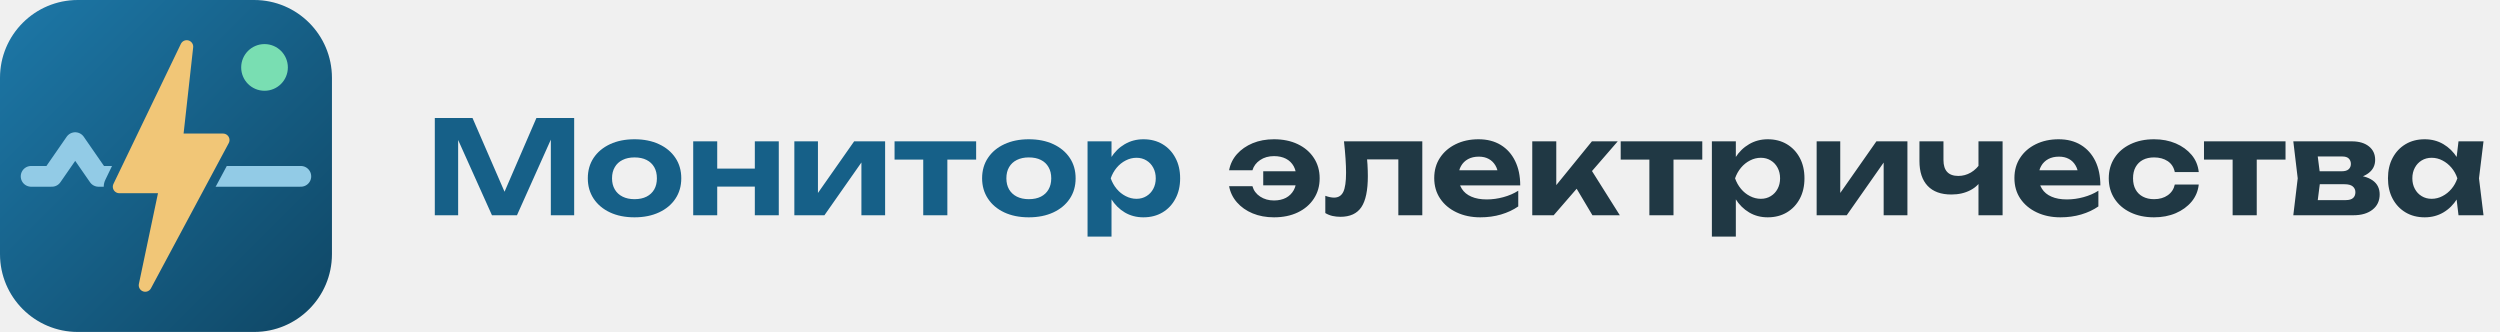
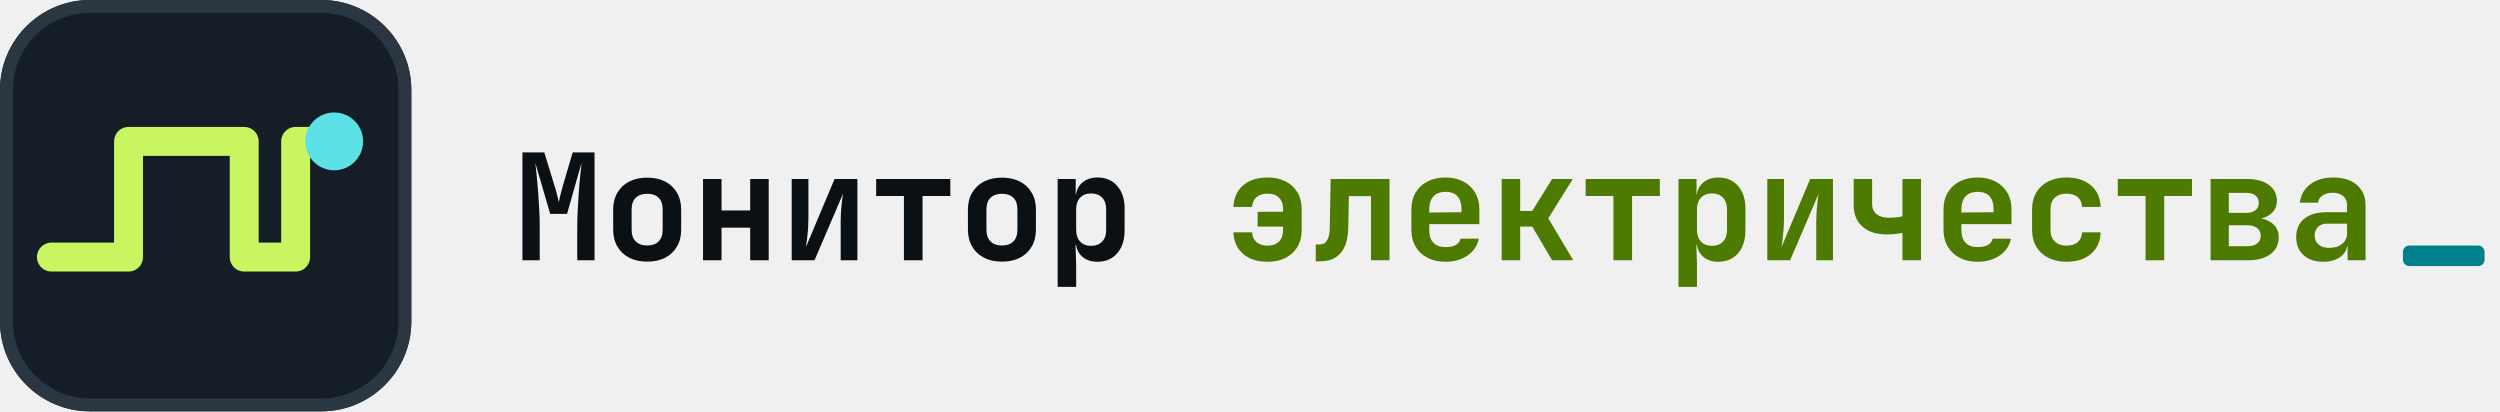
- <svg xmlns="http://www.w3.org/2000/svg" viewBox="0 0 482 64" width="482" height="64" role="img" aria-label="Монитор электричества">
-   <defs>
-     <linearGradient id="lbg" x1="0" y1="0" x2="1" y2="1">
-       <stop offset="0" stop-color="#1D78A8" />
-       <stop offset="1" stop-color="#0F4664" />
-     </linearGradient>
-   </defs>
-   <rect width="64" height="64" rx="15" fill="url(#lbg)" />
-   <mask id="lgap" maskUnits="userSpaceOnUse" x="0" y="0" width="64" height="64">
-     <rect width="64" height="64" fill="#fff" />
-     <path d="M36 9 L23 36 H32 L28 55 L43 27 H34 Z" fill="#000" stroke="#000" stroke-width="6" stroke-linejoin="round" />
-   </mask>
-   <g mask="url(#lgap)" class="pulse">
-     <path d="M6 34 H10 L14.5 27.5 L19 34 H30" fill="none" stroke="#92CBE6" stroke-width="4" stroke-linecap="round" stroke-linejoin="round" />
-     <path d="M34 34 H58" fill="none" stroke="#92CBE6" stroke-width="4" stroke-linecap="round" />
-   </g>
-   <path d="M36 9 L23 36 H32 L28 55 L43 27 H34 Z" fill="#F1C677" stroke="#F1C677" stroke-width="2.5" stroke-linejoin="round" />
-   <circle cx="51" cy="13" r="4.5" fill="#79DEB2" />
-   <path fill="#166088" d="M110.7 22.75V41.5H106.2V24.4L107.3 24.47L99.67 41.5H94.85L87.22 24.52L88.33 24.43V41.5H83.83V22.75H91.1L98.22 39.15H96.33L103.42 22.75Z M122.33 41.9Q119.62 41.9 117.6 40.95Q115.58 40 114.45 38.3Q113.33 36.6 113.33 34.38Q113.33 32.12 114.45 30.44Q115.58 28.75 117.61 27.8Q119.65 26.85 122.33 26.85Q125.03 26.85 127.06 27.8Q129.1 28.75 130.22 30.44Q131.35 32.12 131.35 34.38Q131.35 36.62 130.22 38.31Q129.1 40 127.06 40.95Q125.03 41.9 122.33 41.9ZM122.33 38.4Q123.7 38.4 124.66 37.91Q125.62 37.42 126.14 36.52Q126.65 35.62 126.65 34.38Q126.65 33.12 126.14 32.23Q125.62 31.32 124.66 30.84Q123.7 30.35 122.33 30.35Q121 30.35 120.03 30.84Q119.05 31.32 118.53 32.23Q118 33.12 118 34.38Q118 35.62 118.53 36.52Q119.05 37.42 120.03 37.91Q121 38.4 122.33 38.4Z M133.65 27.25H138.28V41.5H133.65ZM145.53 27.25H150.15V41.5H145.53ZM136.3 32.5H147.3V35.98H136.3Z M153.15 41.5V27.25H157.7V39L156.65 38.7L164.68 27.25H170.65V41.5H166.08V29.48L167.15 29.8L158.95 41.5Z M178 28.85H182.65V41.5H178ZM172.47 27.25H188.2V30.77H172.47Z M198.35 41.9Q195.65 41.9 193.62 40.95Q191.6 40 190.48 38.3Q189.35 36.6 189.35 34.38Q189.35 32.12 190.48 30.44Q191.6 28.75 193.64 27.8Q195.68 26.85 198.35 26.85Q201.05 26.85 203.09 27.8Q205.12 28.75 206.25 30.44Q207.38 32.12 207.38 34.38Q207.38 36.62 206.25 38.31Q205.12 40 203.09 40.95Q201.05 41.9 198.35 41.9ZM198.35 38.4Q199.73 38.4 200.69 37.91Q201.65 37.42 202.16 36.52Q202.68 35.62 202.68 34.38Q202.68 33.12 202.16 32.23Q201.65 31.32 200.69 30.84Q199.73 30.35 198.35 30.35Q197.03 30.35 196.05 30.84Q195.08 31.32 194.55 32.23Q194.03 33.12 194.03 34.38Q194.03 35.62 194.55 36.52Q195.08 37.42 196.05 37.91Q197.03 38.4 198.35 38.4Z M209.68 27.25H214.3V31.55L214.12 32.15V35.85L214.3 36.95V45.62H209.68ZM212.78 34.38Q213.15 32.08 214.2 30.4Q215.25 28.73 216.86 27.79Q218.48 26.85 220.45 26.85Q222.55 26.85 224.14 27.8Q225.73 28.75 226.62 30.44Q227.53 32.12 227.53 34.38Q227.53 36.62 226.62 38.31Q225.73 40 224.14 40.95Q222.55 41.9 220.45 41.9Q218.45 41.9 216.86 40.96Q215.28 40.02 214.23 38.34Q213.18 36.65 212.78 34.38ZM222.83 34.38Q222.83 33.23 222.35 32.34Q221.88 31.45 221.04 30.94Q220.2 30.42 219.12 30.42Q218.03 30.42 217.03 30.94Q216.03 31.45 215.29 32.34Q214.55 33.23 214.15 34.38Q214.55 35.52 215.29 36.41Q216.03 37.3 217.03 37.81Q218.03 38.33 219.12 38.33Q220.2 38.33 221.04 37.81Q221.88 37.3 222.35 36.41Q222.83 35.52 222.83 34.38Z" />
-   <path fill="#203844" d="M245.62 41.9Q243.35 41.9 241.51 41.14Q239.68 40.38 238.49 39.02Q237.3 37.67 236.97 35.9H241.47Q241.82 37.15 242.96 37.9Q244.1 38.65 245.62 38.65Q246.95 38.65 247.93 38.14Q248.9 37.62 249.43 36.67Q249.95 35.73 249.95 34.38Q249.95 33.02 249.43 32.06Q248.9 31.1 247.93 30.6Q246.95 30.1 245.62 30.1Q244.07 30.1 242.95 30.86Q241.82 31.62 241.47 32.83H236.97Q237.3 31.05 238.49 29.71Q239.68 28.38 241.51 27.61Q243.35 26.85 245.62 26.85Q248.25 26.85 250.22 27.8Q252.2 28.75 253.31 30.45Q254.43 32.15 254.43 34.38Q254.43 36.6 253.31 38.3Q252.2 40 250.22 40.95Q248.25 41.9 245.62 41.9ZM252.03 35.73H243.55V33.02H252.03Z M259.12 27.25H274.22V41.5H269.6V28.6L271.72 30.73H261.45L263.43 28.95Q263.57 30.48 263.65 31.71Q263.72 32.95 263.72 33.95Q263.72 38.08 262.47 39.94Q261.22 41.8 258.43 41.8Q257.65 41.8 256.92 41.64Q256.2 41.48 255.52 41.08V37.75Q255.97 37.92 256.41 38.01Q256.85 38.1 257.2 38.1Q258.45 38.1 258.99 36.99Q259.52 35.88 259.52 33.3Q259.52 32.1 259.42 30.59Q259.32 29.07 259.12 27.25Z M285.4 41.9Q282.85 41.9 280.84 40.95Q278.82 40 277.67 38.3Q276.52 36.6 276.52 34.33Q276.52 32.1 277.62 30.43Q278.72 28.75 280.66 27.8Q282.6 26.85 285.05 26.85Q287.55 26.85 289.35 27.95Q291.15 29.05 292.12 31.05Q293.1 33.05 293.1 35.75H280.25V32.83H290.55L288.87 33.88Q288.8 32.7 288.31 31.89Q287.82 31.07 287.02 30.64Q286.22 30.2 285.12 30.2Q283.92 30.2 283.05 30.67Q282.17 31.15 281.69 32Q281.2 32.85 281.2 33.98Q281.2 35.4 281.84 36.4Q282.47 37.4 283.69 37.92Q284.9 38.45 286.65 38.45Q288.25 38.45 289.85 38.01Q291.45 37.58 292.72 36.77V39.8Q291.27 40.8 289.41 41.35Q287.55 41.9 285.4 41.9Z M295.42 41.5V27.25H300.05V37.83L298.7 37.35L306.92 27.25H311.9L299.55 41.5ZM307.02 41.5 302.87 34.52 306.32 32 312.3 41.5Z M318 28.85H322.65V41.5H318ZM312.47 27.25H328.2V30.77H312.47Z M330.05 27.25H334.67V31.55L334.5 32.15V35.85L334.67 36.95V45.62H330.05ZM333.15 34.38Q333.52 32.08 334.57 30.4Q335.62 28.73 337.24 27.79Q338.85 26.85 340.82 26.85Q342.92 26.85 344.51 27.8Q346.1 28.75 347 30.44Q347.9 32.12 347.9 34.38Q347.9 36.62 347 38.31Q346.1 40 344.51 40.95Q342.92 41.9 340.82 41.9Q338.82 41.9 337.24 40.96Q335.65 40.02 334.6 38.34Q333.55 36.65 333.15 34.38ZM343.2 34.38Q343.2 33.23 342.72 32.34Q342.25 31.45 341.41 30.94Q340.57 30.42 339.5 30.42Q338.4 30.42 337.4 30.94Q336.4 31.45 335.66 32.34Q334.92 33.23 334.52 34.38Q334.92 35.52 335.66 36.41Q336.4 37.3 337.4 37.81Q338.4 38.33 339.5 38.33Q340.57 38.33 341.41 37.81Q342.25 37.3 342.72 36.41Q343.2 35.52 343.2 34.38Z M350.25 41.5V27.25H354.8V39L353.75 38.7L361.77 27.25H367.75V41.5H363.17V29.48L364.25 29.8L356.05 41.5Z M376.22 37.5Q373.22 37.5 371.65 35.84Q370.07 34.17 370.07 31.05V27.25H374.7V30.85Q374.7 33.92 377.57 33.92Q378.85 33.92 379.99 33.26Q381.12 32.6 381.95 31.3L382.2 34.33Q381.5 35.83 379.91 36.66Q378.32 37.5 376.22 37.5ZM381.45 41.5V27.25H386.1V41.5Z M397.25 41.9Q394.7 41.9 392.69 40.95Q390.68 40 389.52 38.3Q388.38 36.6 388.38 34.33Q388.38 32.1 389.48 30.43Q390.57 28.75 392.51 27.8Q394.45 26.85 396.9 26.85Q399.4 26.85 401.2 27.95Q403 29.05 403.98 31.05Q404.95 33.05 404.95 35.75H392.1V32.83H402.4L400.72 33.88Q400.65 32.7 400.16 31.89Q399.68 31.07 398.88 30.64Q398.07 30.2 396.97 30.2Q395.77 30.2 394.9 30.67Q394.02 31.15 393.54 32Q393.05 32.85 393.05 33.98Q393.05 35.4 393.69 36.4Q394.32 37.4 395.54 37.92Q396.75 38.45 398.5 38.45Q400.1 38.45 401.7 38.01Q403.3 37.58 404.57 36.77V39.8Q403.12 40.8 401.26 41.35Q399.4 41.9 397.25 41.9Z M423.92 35.58Q423.72 37.45 422.54 38.88Q421.35 40.3 419.49 41.1Q417.62 41.9 415.3 41.9Q412.72 41.9 410.75 40.95Q408.77 40 407.67 38.3Q406.57 36.6 406.57 34.38Q406.57 32.15 407.67 30.45Q408.77 28.75 410.75 27.8Q412.72 26.85 415.3 26.85Q417.62 26.85 419.49 27.65Q421.35 28.45 422.54 29.86Q423.72 31.27 423.92 33.17H419.3Q419.02 31.8 417.94 31.07Q416.85 30.35 415.3 30.35Q414.07 30.35 413.16 30.82Q412.25 31.3 411.75 32.2Q411.25 33.1 411.25 34.38Q411.25 35.65 411.75 36.55Q412.25 37.45 413.16 37.92Q414.07 38.4 415.3 38.4Q416.88 38.4 417.95 37.64Q419.02 36.88 419.3 35.58Z M430.45 28.85H435.1V41.5H430.45ZM424.93 27.25H440.65V30.77H424.93Z M442.15 41.5 443 34.38 442.15 27.25H453.43Q455.5 27.25 456.71 28.21Q457.93 29.17 457.93 30.82Q457.93 32.38 456.7 33.34Q455.48 34.3 453.3 34.5L453.62 33.75Q456.12 33.83 457.46 34.79Q458.8 35.75 458.8 37.48Q458.8 39.33 457.44 40.41Q456.07 41.5 453.75 41.5ZM446.62 40.5 444.82 38.58H452.27Q453.23 38.58 453.68 38.17Q454.12 37.77 454.12 37.05Q454.12 36.38 453.62 35.95Q453.12 35.52 452.02 35.52H445.75V33.02H451.48Q452.38 33.02 452.81 32.64Q453.25 32.25 453.25 31.6Q453.25 30.98 452.85 30.57Q452.45 30.17 451.6 30.17H444.85L446.62 28.27L447.4 34.38Z M474 41.5 473.38 36.33 474.05 34.38 473.38 32.45 474 27.25H478.82L477.95 34.38L478.82 41.5ZM475.15 34.38Q474.78 36.65 473.73 38.34Q472.68 40.02 471.08 40.96Q469.48 41.9 467.48 41.9Q465.38 41.9 463.79 40.95Q462.2 40 461.3 38.31Q460.4 36.62 460.4 34.38Q460.4 32.12 461.3 30.44Q462.2 28.75 463.79 27.8Q465.38 26.85 467.48 26.85Q469.48 26.85 471.08 27.79Q472.68 28.73 473.74 30.4Q474.8 32.08 475.15 34.38ZM465.1 34.38Q465.1 35.52 465.58 36.41Q466.05 37.3 466.89 37.81Q467.73 38.33 468.82 38.33Q469.93 38.33 470.91 37.81Q471.9 37.3 472.65 36.41Q473.4 35.52 473.78 34.38Q473.4 33.23 472.65 32.34Q471.9 31.45 470.91 30.94Q469.93 30.42 468.82 30.42Q467.73 30.42 466.89 30.94Q466.05 31.45 465.58 32.34Q465.1 33.23 465.1 34.38Z" />
+ <svg xmlns="http://www.w3.org/2000/svg" viewBox="0 0 389 64" width="389" height="64" role="img" aria-label="Монитор электричества">
+   <rect width="64" height="64" rx="14" fill="#151E27" />
+   <rect x="1" y="1" width="62" height="62" rx="13" fill="none" stroke="#2A3742" stroke-width="2" />
+   <path class="wave" d="M8 40 H20 V22 H38 V40 H46 V22 H52" fill="none" stroke="#C8F560" stroke-width="4.5" stroke-linecap="round" stroke-linejoin="round" />
+   <circle class="dot" cx="52" cy="22" r="4.5" fill="#5CE1E6" />
+   <path fill="#0B1015" d="M81.29 40.5V23.71H84.69L86.33 29.05Q86.58 29.85 86.74 30.52Q86.9 31.19 86.95 31.48Q86.99 31.19 87.15 30.52Q87.31 29.85 87.54 29.05L89.11 23.71H92.51V40.5H89.82V35.28Q89.82 34.13 89.89 32.77Q89.96 31.41 90.05 30.06Q90.14 28.7 90.27 27.48Q90.4 26.26 90.49 25.34L88.23 33.28H85.61L83.29 25.34Q83.4 26.22 83.52 27.4Q83.63 28.59 83.74 29.93Q83.84 31.28 83.91 32.66Q83.98 34.04 83.98 35.28V40.5Z M100.7 40.71Q99.09 40.71 97.91 40.1Q96.72 39.49 96.07 38.37Q95.41 37.26 95.41 35.74V32.61Q95.41 31.09 96.07 29.98Q96.72 28.86 97.91 28.25Q99.09 27.64 100.7 27.64Q102.33 27.64 103.51 28.25Q104.68 28.86 105.33 29.98Q105.99 31.09 105.99 32.59V35.74Q105.99 37.26 105.33 38.37Q104.68 39.49 103.51 40.1Q102.33 40.71 100.7 40.71ZM100.7 38.2Q101.85 38.2 102.48 37.57Q103.11 36.94 103.11 35.74V32.61Q103.11 31.39 102.48 30.77Q101.85 30.15 100.7 30.15Q99.57 30.15 98.93 30.77Q98.28 31.39 98.28 32.61V35.74Q98.28 36.94 98.93 37.57Q99.57 38.2 100.7 38.2Z M109.39 40.5V27.85H112.27V32.75H116.73V27.85H119.61V40.5H116.73V35.42H112.27V40.5Z M123.19 40.5V27.85H125.79V34.08Q125.79 34.68 125.74 35.5Q125.68 36.31 125.59 37.1Q125.49 37.88 125.4 38.45L129.86 27.85H133.41V40.5H130.81V34.27Q130.81 33.65 130.86 32.89Q130.92 32.13 131 31.39Q131.08 30.66 131.17 30.15L126.74 40.5Z M140.65 40.5V30.5H136.33V27.85H147.87V30.5H143.55V40.5Z M155.9 40.71Q154.29 40.71 153.11 40.1Q151.92 39.49 151.27 38.37Q150.61 37.26 150.61 35.74V32.61Q150.61 31.09 151.27 29.98Q151.92 28.86 153.11 28.25Q154.29 27.64 155.9 27.64Q157.53 27.64 158.71 28.25Q159.88 28.86 160.53 29.98Q161.19 31.09 161.19 32.59V35.74Q161.19 37.26 160.53 38.37Q159.88 39.49 158.71 40.1Q157.53 40.71 155.9 40.71ZM155.9 38.2Q157.05 38.2 157.68 37.57Q158.31 36.94 158.31 35.74V32.61Q158.31 31.39 157.68 30.77Q157.05 30.15 155.9 30.15Q154.77 30.15 154.13 30.77Q153.49 31.39 153.49 32.61V35.74Q153.49 36.94 154.13 37.57Q154.77 38.2 155.9 38.2Z M164.57 44.64V27.85H167.38V30.27H168.02L167.38 30.93Q167.38 29.39 168.3 28.51Q169.22 27.62 170.78 27.62Q172.69 27.62 173.84 28.93Q174.99 30.24 174.99 32.45V35.88Q174.99 37.35 174.47 38.44Q173.96 39.53 173.01 40.13Q172.07 40.73 170.78 40.73Q169.22 40.73 168.3 39.84Q167.38 38.96 167.38 37.42L168.02 38.09H167.35L167.45 41.1V44.64ZM169.77 38.25Q170.87 38.25 171.49 37.6Q172.12 36.96 172.12 35.76V32.59Q172.12 31.39 171.49 30.75Q170.87 30.1 169.77 30.1Q168.69 30.1 168.07 30.76Q167.45 31.41 167.45 32.59V35.76Q167.45 36.94 168.07 37.59Q168.69 38.25 169.77 38.25Z" />
+   <path fill="#4D7A00" d="M197.23 40.73Q194.84 40.73 193.42 39.5Q192.01 38.27 191.92 36.15H194.82Q194.89 37.14 195.52 37.68Q196.15 38.22 197.23 38.22Q198.38 38.22 199.01 37.58Q199.65 36.94 199.65 35.76V35.26H195.69V32.96H199.65V32.56Q199.65 31.39 199.01 30.76Q198.38 30.13 197.23 30.13Q196.15 30.13 195.52 30.67Q194.89 31.21 194.82 32.2H191.92Q192.01 30.08 193.42 28.85Q194.84 27.62 197.23 27.62Q198.86 27.62 200.05 28.23Q201.23 28.84 201.89 29.94Q202.54 31.05 202.54 32.59V35.76Q202.54 37.28 201.89 38.4Q201.23 39.51 200.05 40.12Q198.86 40.73 197.23 40.73Z M204.73 40.66V38.04H205.3Q206.09 38.04 206.49 37.41Q206.89 36.77 206.91 35.39L207.05 27.85H216.21V40.5H213.33V30.52H209.88L209.79 35.55Q209.74 37.21 209.24 38.35Q208.73 39.49 207.79 40.07Q206.85 40.66 205.49 40.66Z M224.92 40.73Q223.31 40.73 222.12 40.11Q220.92 39.49 220.27 38.37Q219.61 37.26 219.61 35.76V32.59Q219.61 31.09 220.27 29.98Q220.92 28.86 222.12 28.24Q223.31 27.62 224.92 27.62Q226.51 27.62 227.69 28.24Q228.88 28.86 229.53 29.98Q230.19 31.09 230.19 32.59V34.87H222.39V35.76Q222.39 37.1 223.04 37.77Q223.68 38.45 224.95 38.45Q225.91 38.45 226.51 38.12Q227.11 37.79 227.27 37.14H230.1Q229.78 38.77 228.36 39.75Q226.95 40.73 224.92 40.73ZM227.41 33.26V32.56Q227.41 31.25 226.79 30.55Q226.17 29.85 224.92 29.85Q223.68 29.85 223.04 30.56Q222.39 31.28 222.39 32.59V33.07L227.61 33.02Z M233.66 40.5V27.85H236.54V32.82H238.42L241.51 27.85H244.73L240.91 33.97L244.8 40.5H241.51L238.42 35.26H236.54V40.5Z M251.05 40.5V30.5H246.73V27.85H258.27V30.5H253.95V40.5Z M261.17 44.64V27.85H263.98V30.27H264.62L263.98 30.93Q263.98 29.39 264.9 28.51Q265.82 27.62 267.38 27.62Q269.29 27.62 270.44 28.93Q271.59 30.24 271.59 32.45V35.88Q271.59 37.35 271.07 38.44Q270.56 39.53 269.61 40.13Q268.67 40.73 267.38 40.73Q265.82 40.73 264.9 39.84Q263.98 38.96 263.98 37.42L264.62 38.09H263.95L264.05 41.1V44.64ZM266.37 38.25Q267.47 38.25 268.09 37.6Q268.72 36.96 268.72 35.76V32.59Q268.72 31.39 268.09 30.75Q267.47 30.1 266.37 30.1Q265.29 30.1 264.67 30.76Q264.05 31.41 264.05 32.59V35.76Q264.05 36.94 264.67 37.59Q265.29 38.25 266.37 38.25Z M274.99 40.5V27.85H277.59V34.08Q277.59 34.68 277.54 35.5Q277.48 36.31 277.39 37.1Q277.29 37.88 277.2 38.45L281.66 27.85H285.21V40.5H282.61V34.27Q282.61 33.65 282.66 32.89Q282.72 32.13 282.8 31.39Q282.88 30.66 282.98 30.15L278.54 40.5Z M296.02 40.5V36.24Q295.72 36.31 295.06 36.39Q294.41 36.48 293.62 36.48Q291.19 36.48 289.81 35.27Q288.43 34.06 288.43 31.9V27.85H291.3V31.76Q291.3 32.75 291.99 33.31Q292.68 33.88 293.88 33.88Q294.66 33.88 295.23 33.8Q295.81 33.72 296.02 33.65V27.85H298.91V40.5Z M307.72 40.73Q306.11 40.73 304.92 40.11Q303.72 39.49 303.07 38.37Q302.41 37.26 302.41 35.76V32.59Q302.41 31.09 303.07 29.98Q303.72 28.86 304.92 28.24Q306.11 27.62 307.72 27.62Q309.31 27.62 310.49 28.24Q311.68 28.86 312.33 29.98Q312.99 31.09 312.99 32.59V34.87H305.19V35.76Q305.19 37.1 305.84 37.77Q306.48 38.45 307.75 38.45Q308.71 38.45 309.31 38.12Q309.91 37.79 310.07 37.14H312.9Q312.58 38.77 311.16 39.75Q309.75 40.73 307.72 40.73ZM310.21 33.26V32.56Q310.21 31.25 309.59 30.55Q308.97 29.85 307.72 29.85Q306.48 29.85 305.84 30.56Q305.19 31.28 305.19 32.59V33.07L310.41 33.02Z M321.55 40.73Q319.94 40.73 318.73 40.12Q317.52 39.51 316.85 38.4Q316.19 37.28 316.19 35.76V32.59Q316.19 31.05 316.85 29.94Q317.52 28.84 318.73 28.23Q319.94 27.62 321.55 27.62Q323.94 27.62 325.36 28.85Q326.79 30.08 326.86 32.2H323.98Q323.92 31.21 323.28 30.67Q322.65 30.13 321.55 30.13Q320.4 30.13 319.73 30.76Q319.06 31.39 319.06 32.56V35.76Q319.06 36.94 319.73 37.58Q320.4 38.22 321.55 38.22Q322.65 38.22 323.28 37.68Q323.92 37.14 323.98 36.15H326.86Q326.79 38.27 325.36 39.5Q323.94 40.73 321.55 40.73Z M333.85 40.5V30.5H329.53V27.85H341.07V30.5H336.75V40.5Z M343.97 40.5V27.85H349.58Q351.77 27.85 353.02 28.76Q354.28 29.67 354.28 31.25Q354.28 32.54 353.3 33.32Q352.32 34.11 350.71 34.11V33.9Q352.46 33.9 353.52 34.72Q354.57 35.53 354.57 36.89Q354.57 38.57 353.3 39.53Q352.02 40.5 349.79 40.5ZM346.8 38.31H349.7Q350.66 38.31 351.22 37.88Q351.77 37.44 351.77 36.7Q351.77 35.92 351.22 35.49Q350.66 35.05 349.7 35.05H346.8ZM346.8 33.12H349.61Q350.46 33.12 350.96 32.7Q351.47 32.29 351.47 31.58Q351.47 30.86 350.97 30.44Q350.48 30.01 349.61 30.01H346.8Z M361.5 40.73Q359.54 40.73 358.42 39.69Q357.29 38.66 357.29 36.91Q357.29 35.05 358.53 34.04Q359.77 33.02 362.05 33.02H365.2V31.94Q365.2 31.02 364.6 30.51Q364 29.99 362.97 29.99Q362.03 29.99 361.41 30.4Q360.78 30.82 360.67 31.53H357.86Q358.07 29.74 359.47 28.68Q360.88 27.62 363.06 27.62Q365.38 27.62 366.73 28.78Q368.08 29.94 368.08 31.92V40.5H365.29V38.29H364.83L365.29 37.67Q365.29 39.07 364.26 39.9Q363.22 40.73 361.5 40.73ZM362.44 38.57Q363.66 38.57 364.43 37.95Q365.2 37.33 365.2 36.34V34.8H362.1Q361.22 34.8 360.69 35.3Q360.16 35.81 360.16 36.64Q360.16 37.53 360.77 38.05Q361.38 38.57 362.44 38.57Z" />
+   <rect fill="#00808A" x="373.9" y="38.2" width="12.7" height="3.2" rx="1" />
</svg>
